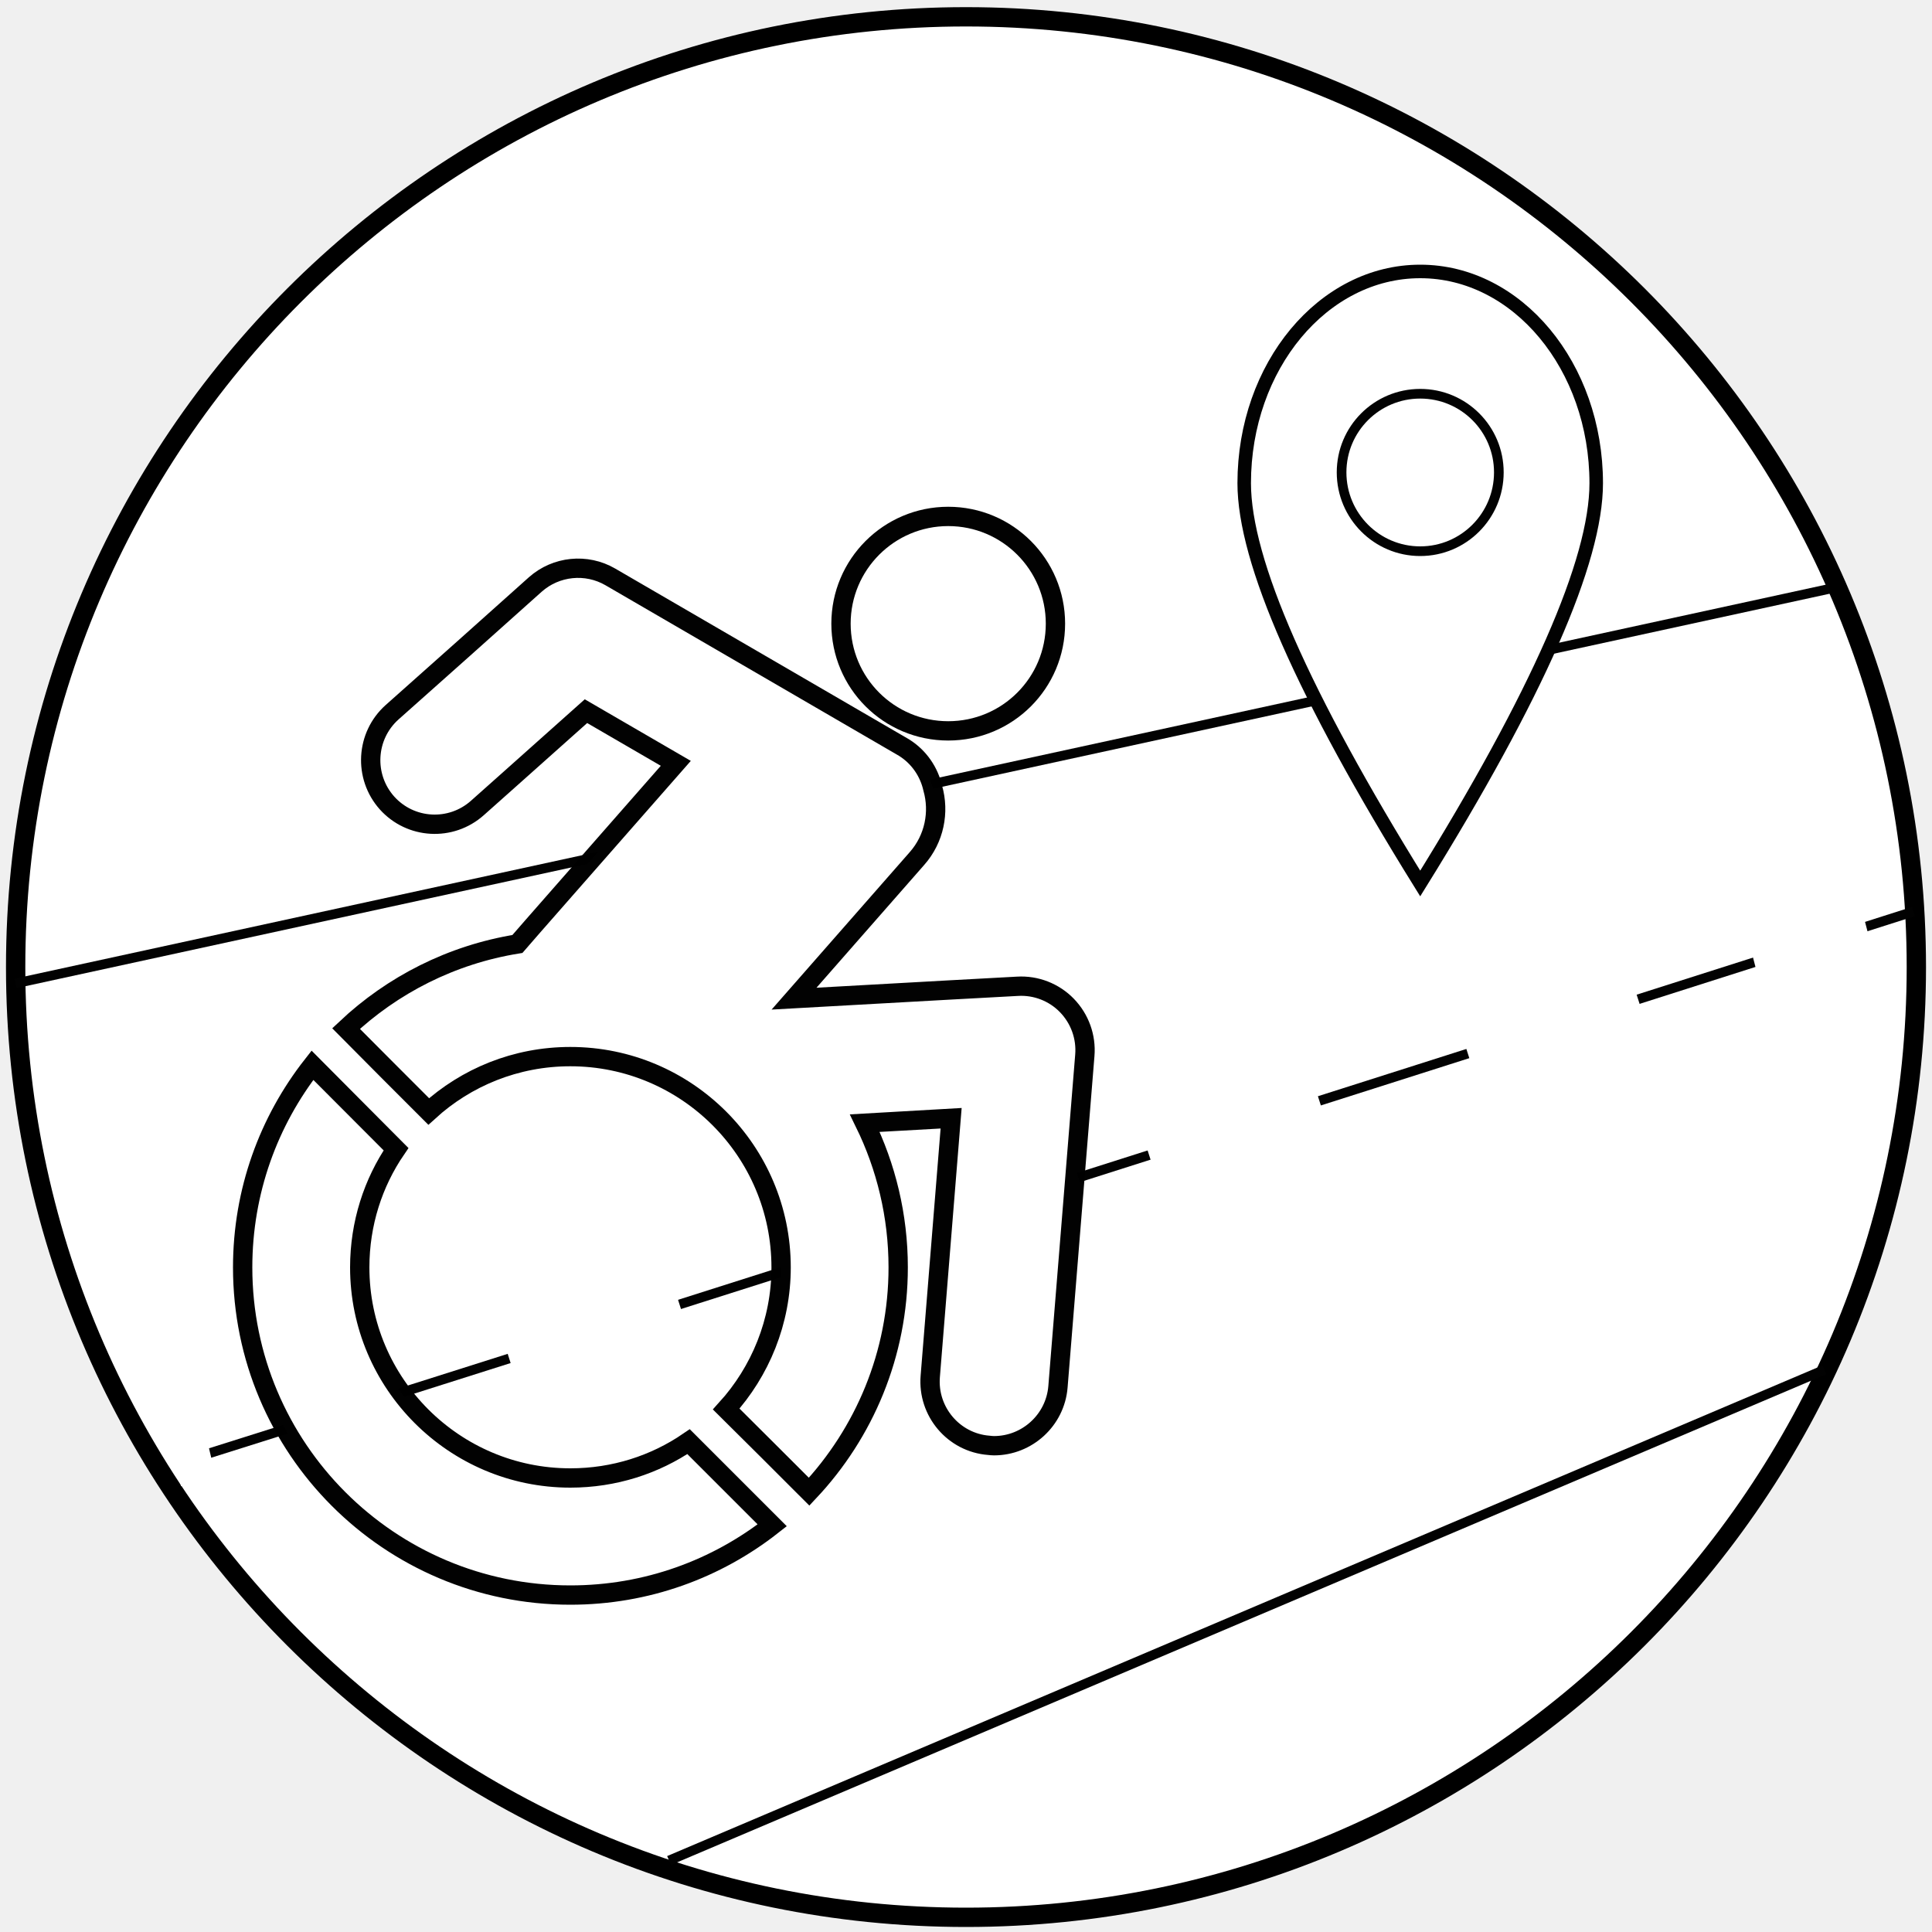
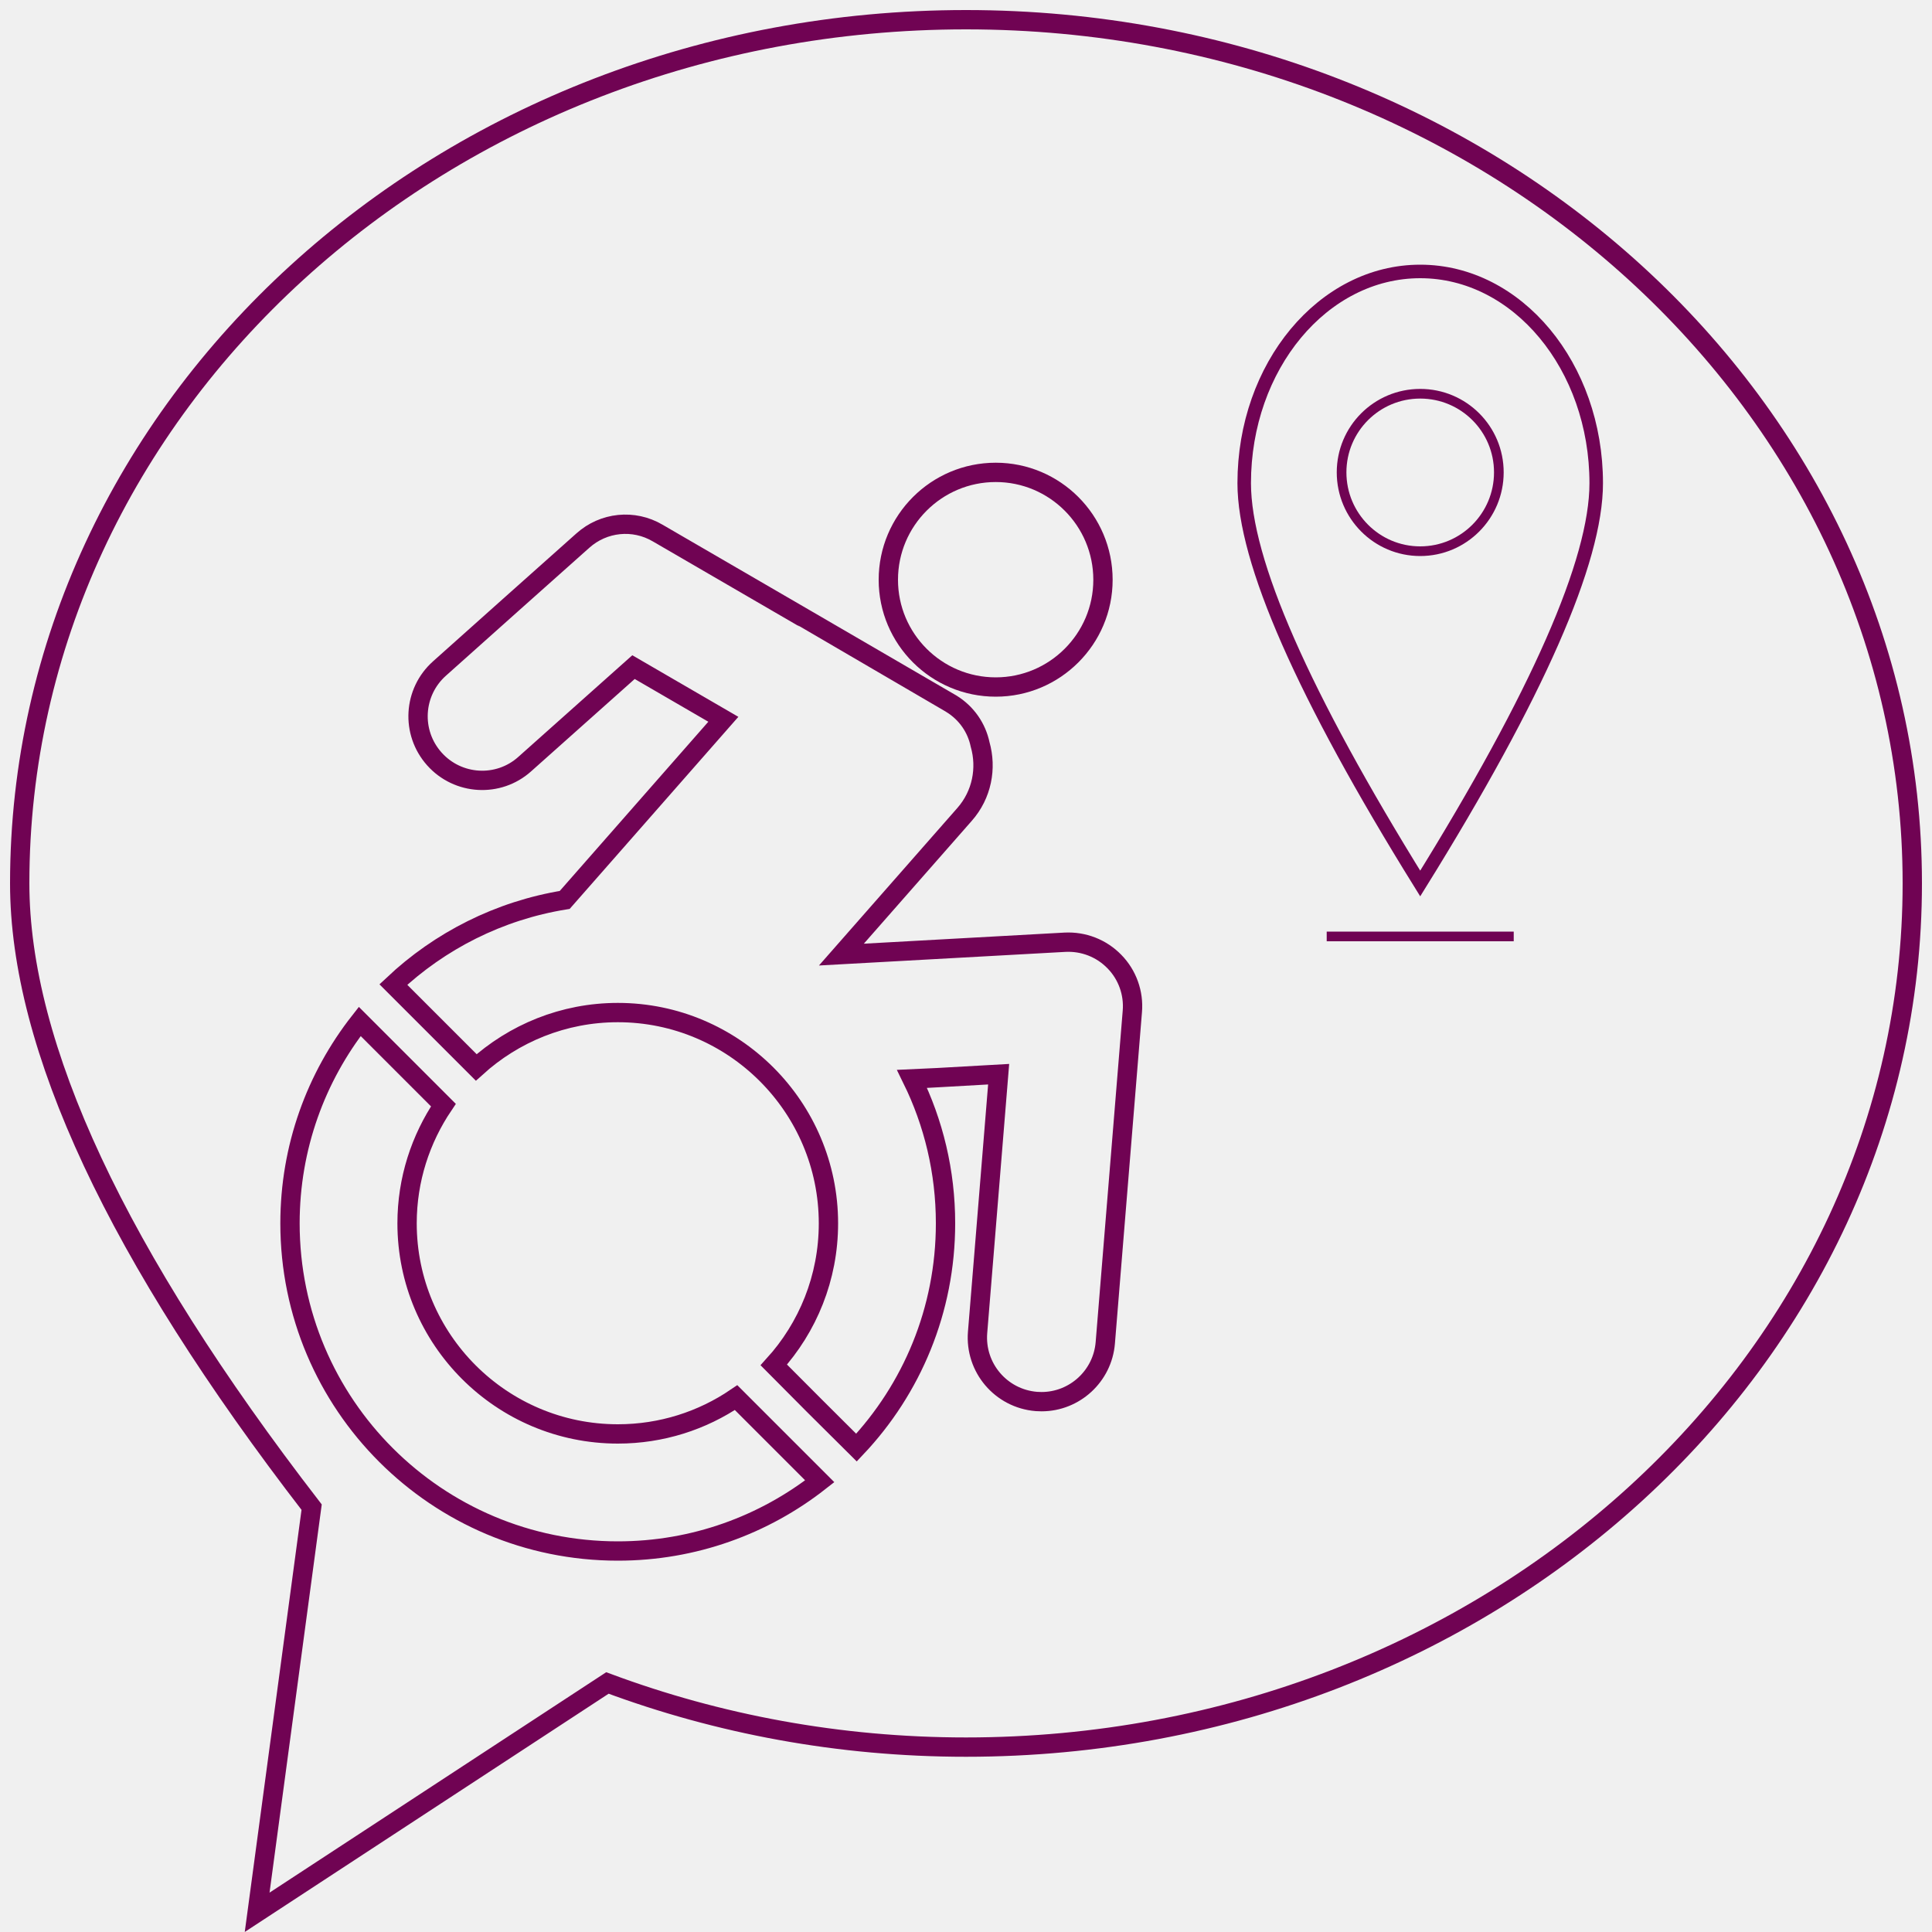
<svg xmlns="http://www.w3.org/2000/svg" xmlns:xlink="http://www.w3.org/1999/xlink" version="1.1" preserveAspectRatio="xMidYMid meet" viewBox="0 0 100 100" width="100" height="100">
  <defs>
-     <path d="M99.19 50.06C99.19 77.2 77.15 99.24 50 99.24C22.85 99.24 0.81 77.2 0.81 50.06C0.81 22.91 22.85 0.87 50 0.87C77.15 0.87 99.19 22.91 99.19 50.06Z" id="f3I798dtNe" />
-     <path d="M94.68 30.48L0.81 50.9" id="g1nNjp9kvY" />
-     <path d="M94.43 70.9L34.63 96.3" id="gdwXjcneH" />
-     <path d="M82.62 25.01C82.62 29.04 79.58 35.95 73.51 45.73C67.44 35.95 64.4 29.04 64.4 25.01C64.4 18.96 68.48 14.05 73.51 14.05C78.54 14.05 82.62 18.96 82.62 25.01Z" id="ef19uzchi" />
-     <path d="M77.58 24.45C77.58 26.7 75.76 28.53 73.51 28.53C71.26 28.53 69.44 26.7 69.44 24.45C69.44 22.2 71.26 20.38 73.51 20.38C75.76 20.38 77.58 22.2 77.58 24.45Z" id="a3MS7CqLWB" />
-     <path d="M99.04 47.18C62.25 58.91 36.36 67.15 21.35 71.9C15.95 73.61 11.91 74.88 9.22 75.73L18.12 72.92" id="dlWG2iPMK" />
-     <path d="M55.93 61.3L46.11 64.69" id="bWJZQsJzb" />
-     <path d="M52.66 51.05C51.89 51.09 48.04 51.3 41.1 51.69C44.92 47.34 47.04 44.92 47.46 44.44C48.37 43.41 48.63 42.03 48.28 40.8C48.09 39.96 47.58 39.19 46.8 38.7C46.78 38.69 31.59 29.86 31.59 29.86C30.35 29.14 28.78 29.3 27.71 30.25C26.97 30.92 21.04 36.21 20.29 36.87C18.93 38.09 18.81 40.19 20.03 41.56C21.25 42.92 23.34 43.04 24.71 41.82C25.08 41.49 26.96 39.82 30.33 36.81L34.98 39.51C30.06 45.12 27.32 48.23 26.78 48.86C23.37 49.41 20.31 50.98 17.91 53.24C18.33 53.67 21.76 57.1 22.19 57.53C24.13 55.76 26.7 54.69 29.52 54.69C35.54 54.69 40.43 59.58 40.43 65.6C40.43 68.41 39.35 70.99 37.59 72.93C38.02 73.35 41.45 76.78 41.88 77.21C44.73 74.18 46.49 70.09 46.49 65.6C46.49 62.92 45.86 60.38 44.76 58.13C45.06 58.11 46.55 58.03 49.23 57.88C48.58 65.9 48.22 70.35 48.15 71.24C48 73.06 49.36 74.67 51.18 74.81C51.27 74.82 51.36 74.83 51.45 74.83C53.16 74.83 54.62 73.51 54.76 71.78C54.9 70.06 56.01 56.34 56.15 54.63C56.23 53.67 55.89 52.73 55.22 52.04C54.56 51.36 53.62 50.99 52.66 51.05Z" id="a1oPGWn4LC" />
-     <path d="M54.63 32.28C54.63 29.22 52.15 26.73 49.08 26.73C46.01 26.73 43.53 29.22 43.53 32.28C43.53 35.35 46.01 37.83 49.08 37.83C52.15 37.83 54.63 35.35 54.63 32.28Z" id="a21LIQqHDF" />
-     <path d="M18.62 65.6C18.62 63.33 19.31 61.22 20.5 59.48C20.07 59.04 16.6 55.58 16.17 55.14C13.91 58.02 12.56 61.65 12.56 65.6C12.56 74.96 20.15 82.56 29.52 82.56C33.47 82.56 37.09 81.21 39.97 78.95C39.54 78.52 36.07 75.05 35.64 74.62C33.9 75.81 31.79 76.5 29.52 76.5C23.51 76.5 18.62 71.61 18.62 65.6Z" id="g5ueXIvg9Q" />
-     <path d="M35.24 67.73L26.43 70.55" id="awKcNVqLR" />
-     <path d="M68.33 57.1L59.52 59.92" id="b5le9kasq" />
-     <path d="M84.82 51.82L76.01 54.64" id="dhPtPCU7Y" />
-     <path d="M96.73 48.47L90.85 50" id="cgQKylzf" />
-     <path d="M10.95 75.52L9.14 75.95" id="a4DuYVaFtS" />
+     <path d="M82.62 25.01C82.62 29.04 79.58 35.95 73.51 45.73C67.44 35.95 64.4 29.04 64.4 25.01C64.4 18.96 68.48 14.05 73.51 14.05C78.54 14.05 82.62 18.96 82.62 25.01Z" id="c5M71iKn07" />
+     <path d="M77.58 24.45C77.58 26.7 75.76 28.53 73.51 28.53C71.26 28.53 69.44 26.7 69.44 24.45C69.44 22.2 71.26 20.38 73.51 20.38C75.76 20.38 77.58 22.2 77.58 24.45Z" id="atwSs6ALd" />
+     <path d="M55.12 48.77C54.35 48.81 50.49 49.03 43.55 49.41C47.37 45.06 49.49 42.65 49.92 42.16C50.83 41.13 51.08 39.76 50.73 38.53C50.55 37.68 50.04 36.92 49.25 36.43C49.23 36.41 34.04 27.59 34.04 27.59C32.8 26.86 31.24 27.02 30.17 27.98C29.43 28.64 23.49 33.93 22.75 34.6C21.38 35.82 21.26 37.91 22.48 39.28C23.7 40.65 25.8 40.77 27.16 39.55C27.54 39.21 29.41 37.54 32.79 34.53L37.44 37.23C32.51 42.84 29.78 45.96 29.23 46.58C25.83 47.13 22.76 48.7 20.36 50.96C20.79 51.39 24.22 54.82 24.65 55.25C26.59 53.49 29.16 52.41 31.98 52.41C37.99 52.41 42.88 57.31 42.88 63.32C42.88 66.14 41.81 68.71 40.05 70.65C40.47 71.08 43.9 74.51 44.33 74.93C47.19 71.9 48.94 67.82 48.94 63.32C48.94 60.64 48.32 58.11 47.21 55.85C47.51 55.84 49 55.75 51.69 55.6C51.04 63.62 50.67 68.07 50.6 68.96C50.45 70.79 51.81 72.39 53.64 72.54C53.73 72.54 53.82 72.55 53.91 72.55C55.62 72.55 57.07 71.23 57.21 69.5C57.35 67.79 58.47 54.07 58.61 52.35C58.69 51.4 58.35 50.45 57.68 49.77C57.01 49.08 56.08 48.72 55.12 48.77Z" id="b4F7DEckWx" />
+     <path d="M57.09 30.01C57.09 26.94 54.6 24.45 51.54 24.45C48.47 24.45 45.98 26.94 45.98 30.01C45.98 33.07 48.47 35.56 51.54 35.56C54.6 35.56 57.09 33.07 57.09 30.01Z" id="b6oPbhgjG" />
+     <path d="M21.07 63.32C21.07 61.05 21.77 58.95 22.95 57.2C22.52 56.77 19.05 53.3 18.62 52.87C16.36 55.75 15.01 59.37 15.01 63.32C15.01 72.69 22.61 80.28 31.98 80.28C35.92 80.28 39.55 78.93 42.43 76.67C42 76.24 38.53 72.77 38.1 72.34C36.35 73.53 34.24 74.22 31.98 74.22C25.96 74.22 21.07 69.33 21.07 63.32Z" id="ctQq2As2B" />
+     <path d="M1.02 45.72C1.02 21.03 22.95 1.02 50 1.02C77.05 1.02 98.98 21.03 98.98 45.72C98.98 70.41 77.06 90.43 50 90.43C43.43 90.43 37.16 89.24 31.44 87.11C30.23 87.9 24.18 91.86 13.31 98.98L16.13 78.01C6.05 64.95 1.02 54.18 1.02 45.72Z" id="f1Hi9TgIPr" />
+     <path d="M78.35 48.47L68.67 48.47" id="e5GeH5aXX" />
  </defs>
  <g>
    <g>
      <g>
-         <use xlink:href="#f3I798dtNe" opacity="1" fill="#ffffff" fill-opacity="1" />
        <g>
-           <use xlink:href="#f3I798dtNe" opacity="1" fill-opacity="0" stroke="#000000" stroke-width="1" stroke-opacity="1" />
+           <use xlink:href="#c5M71iKn07" opacity="1" fill-opacity="0" stroke="#700353" stroke-width="0.7" stroke-opacity="1" />
        </g>
      </g>
      <g>
        <g>
-           <use xlink:href="#g1nNjp9kvY" opacity="1" fill-opacity="0" stroke="#020202" stroke-width="0.5" stroke-opacity="1" />
-         </g>
-       </g>
-       <g>
-         <g>
-           <use xlink:href="#gdwXjcneH" opacity="1" fill-opacity="0" stroke="#020202" stroke-width="0.5" stroke-opacity="1" />
-         </g>
-       </g>
-       <g>
-         <use xlink:href="#ef19uzchi" opacity="1" fill="#ffffff" fill-opacity="1" />
-         <g>
-           <use xlink:href="#ef19uzchi" opacity="1" fill-opacity="0" stroke="#020202" stroke-width="0.7" stroke-opacity="1" />
-         </g>
-       </g>
-       <g>
-         <g>
-           <use xlink:href="#a3MS7CqLWB" opacity="1" fill-opacity="0" stroke="#020202" stroke-width="0.5" stroke-opacity="1" />
-         </g>
-       </g>
-       <g>
-         <g>
-           <use xlink:href="#dlWG2iPMK" opacity="1" fill-opacity="0" stroke="#020202" stroke-width="0.5" stroke-opacity="1" />
-         </g>
-       </g>
-       <g>
-         <g>
-           <use xlink:href="#bWJZQsJzb" opacity="1" fill-opacity="0" stroke="#ffffff" stroke-width="2" stroke-opacity="1" />
+           <use xlink:href="#atwSs6ALd" opacity="1" fill-opacity="0" stroke="#700353" stroke-width="0.5" stroke-opacity="1" />
        </g>
      </g>
      <g>
        <g>
          <g>
-             <use xlink:href="#a1oPGWn4LC" opacity="1" fill="#ffffff" fill-opacity="1" />
            <g>
-               <use xlink:href="#a1oPGWn4LC" opacity="1" fill-opacity="0" stroke="#000000" stroke-width="1" stroke-opacity="0.99" />
+               <use xlink:href="#b4F7DEckWx" opacity="1" fill-opacity="0" stroke="#700353" stroke-width="1" stroke-opacity="1" />
            </g>
          </g>
          <g>
-             <use xlink:href="#a21LIQqHDF" opacity="1" fill="#ffffff" fill-opacity="1" />
            <g>
-               <use xlink:href="#a21LIQqHDF" opacity="1" fill-opacity="0" stroke="#000000" stroke-width="1" stroke-opacity="0.99" />
+               <use xlink:href="#b6oPbhgjG" opacity="1" fill-opacity="0" stroke="#700353" stroke-width="1" stroke-opacity="1" />
            </g>
          </g>
        </g>
        <g>
-           <use xlink:href="#g5ueXIvg9Q" opacity="1" fill="#ffffff" fill-opacity="1" />
          <g>
-             <use xlink:href="#g5ueXIvg9Q" opacity="1" fill-opacity="0" stroke="#000000" stroke-width="1" stroke-opacity="0.99" />
+             <use xlink:href="#ctQq2As2B" opacity="1" fill-opacity="0" stroke="#700353" stroke-width="1" stroke-opacity="1" />
          </g>
        </g>
      </g>
      <g>
        <g>
-           <use xlink:href="#awKcNVqLR" opacity="1" fill-opacity="0" stroke="#ffffff" stroke-width="2" stroke-opacity="1" />
+           <use xlink:href="#f1Hi9TgIPr" opacity="1" fill-opacity="0" stroke="#700353" stroke-width="1" stroke-opacity="1" />
        </g>
      </g>
      <g>
        <g>
-           <use xlink:href="#b5le9kasq" opacity="1" fill-opacity="0" stroke="#ffffff" stroke-width="2" stroke-opacity="1" />
-         </g>
-       </g>
-       <g>
-         <g>
-           <use xlink:href="#dhPtPCU7Y" opacity="1" fill-opacity="0" stroke="#ffffff" stroke-width="2" stroke-opacity="1" />
-         </g>
-       </g>
-       <g>
-         <g>
-           <use xlink:href="#cgQKylzf" opacity="1" fill-opacity="0" stroke="#ffffff" stroke-width="2" stroke-opacity="1" />
-         </g>
-       </g>
-       <g>
-         <g>
-           <use xlink:href="#a4DuYVaFtS" opacity="1" fill-opacity="0" stroke="#ffffff" stroke-width="2" stroke-opacity="1" />
+           <use xlink:href="#e5GeH5aXX" opacity="1" fill-opacity="0" stroke="#700353" stroke-width="0.5" stroke-opacity="1" />
        </g>
      </g>
    </g>
  </g>
</svg>
